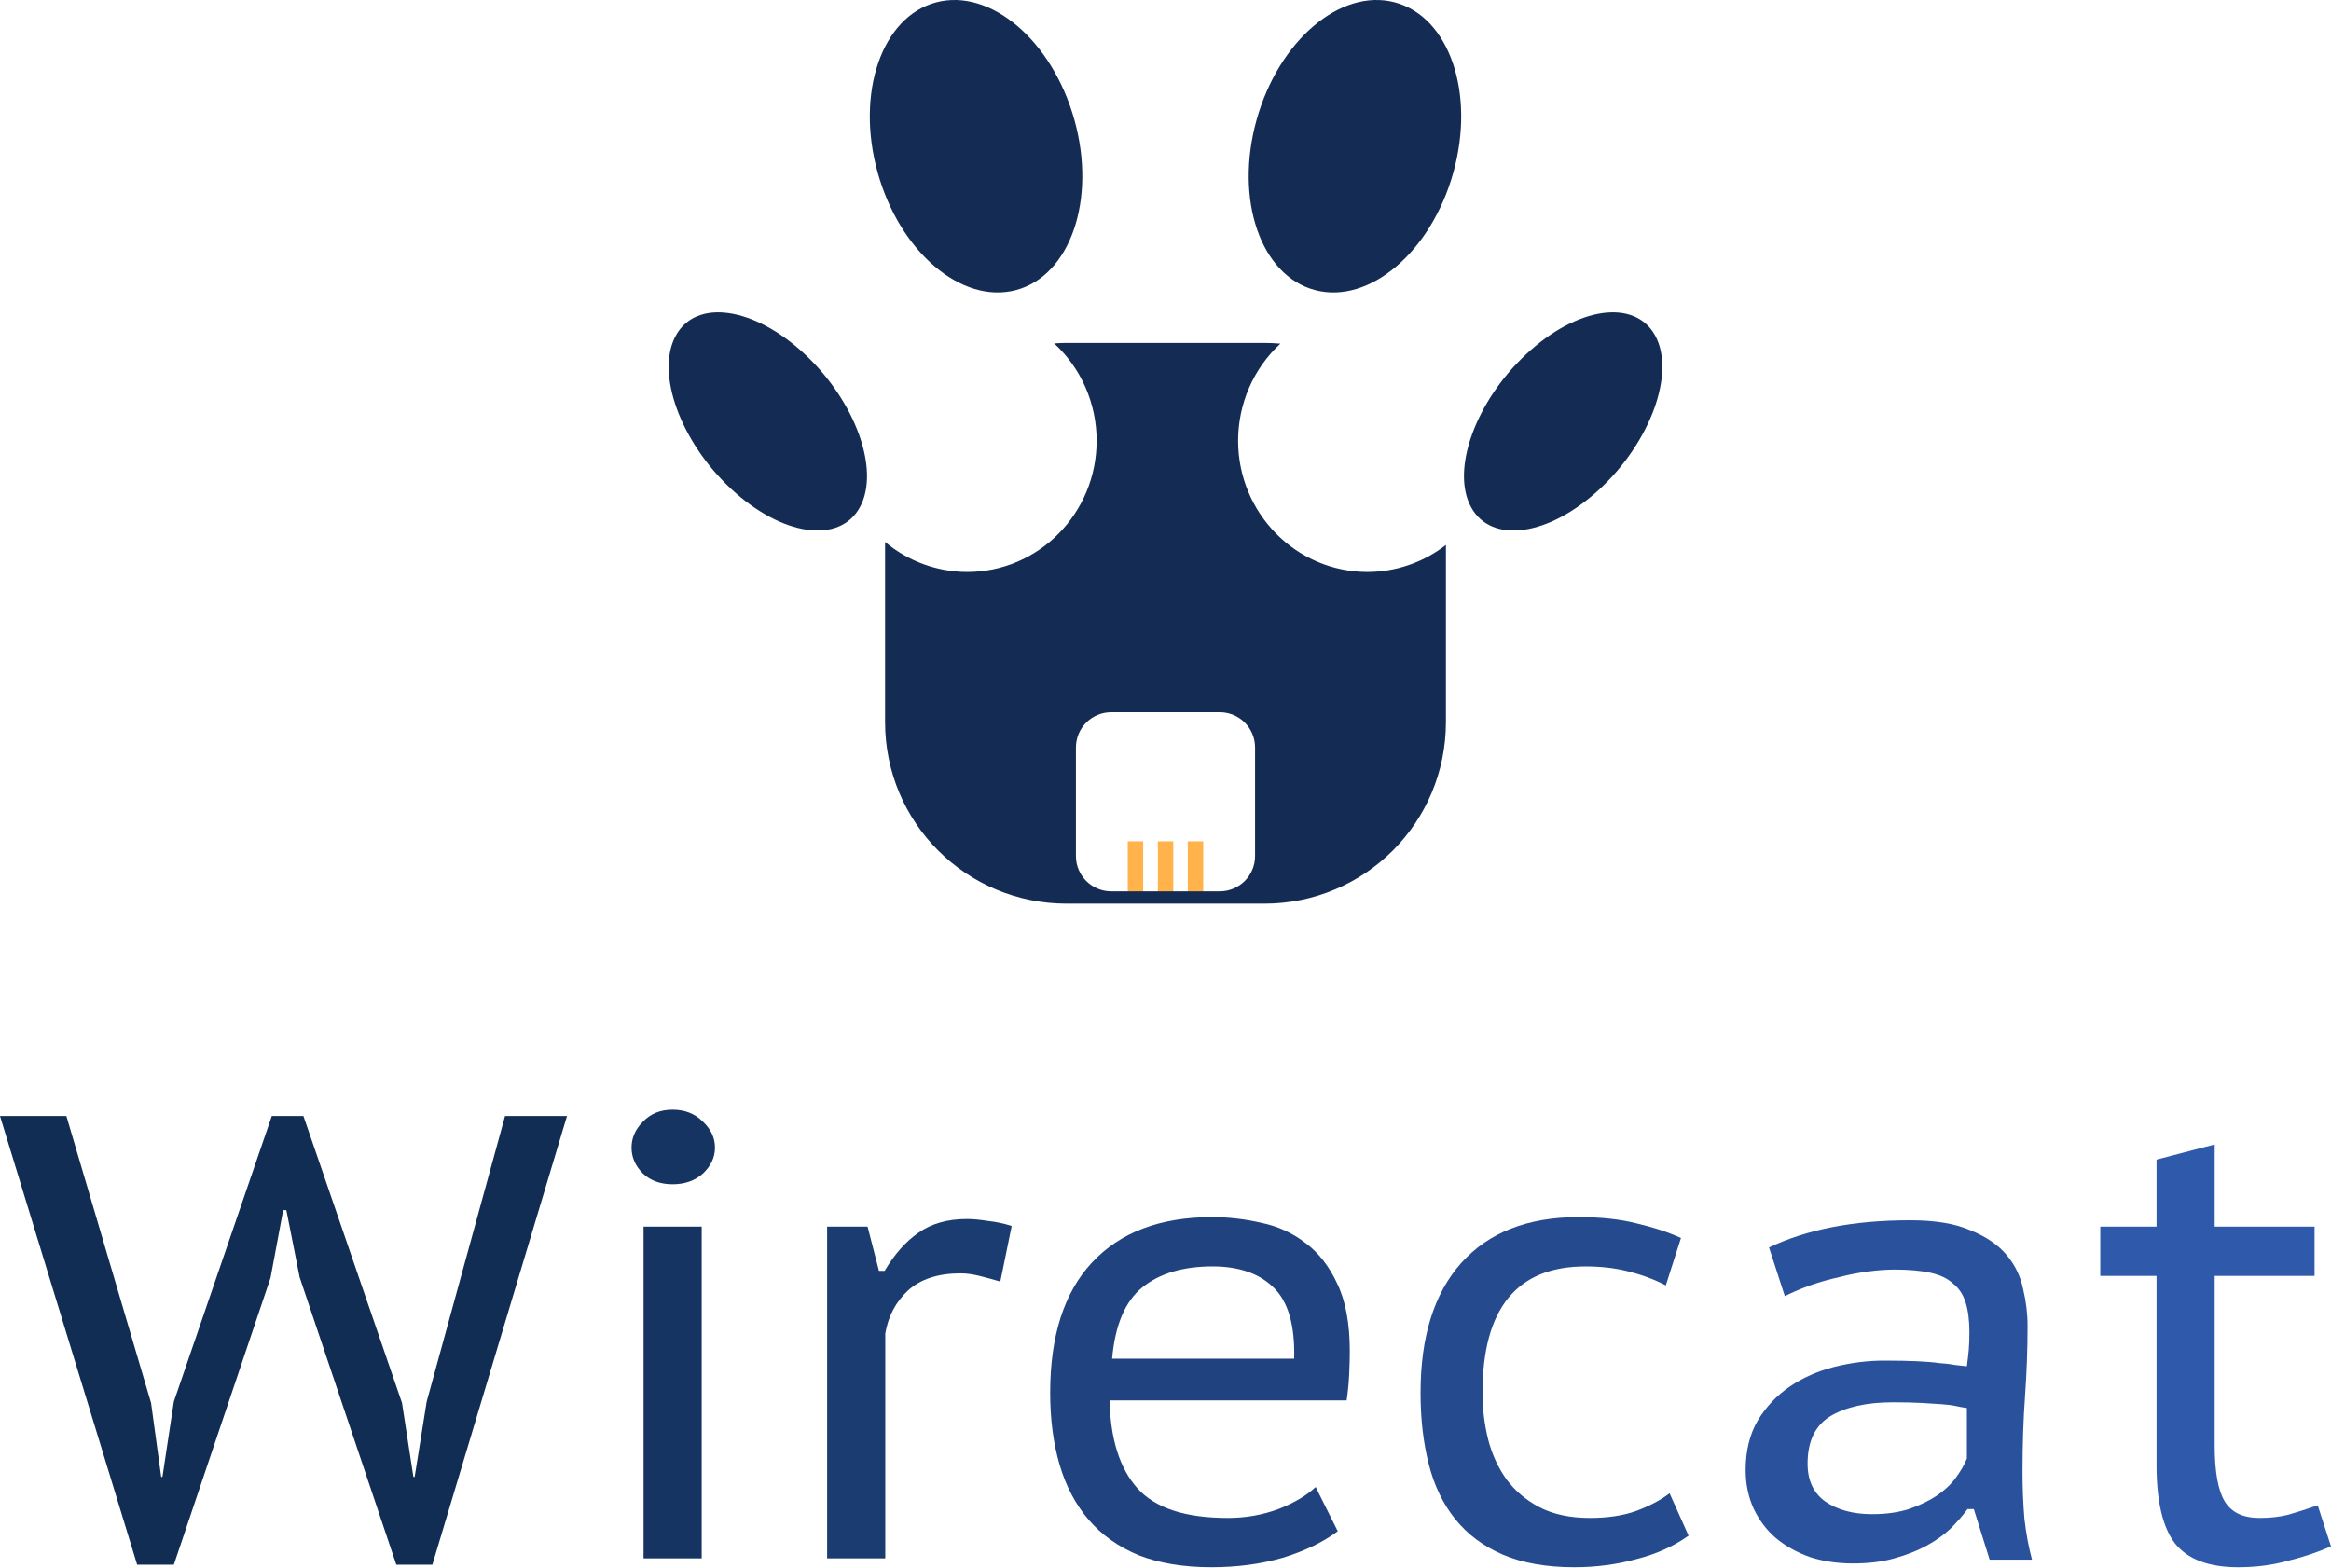
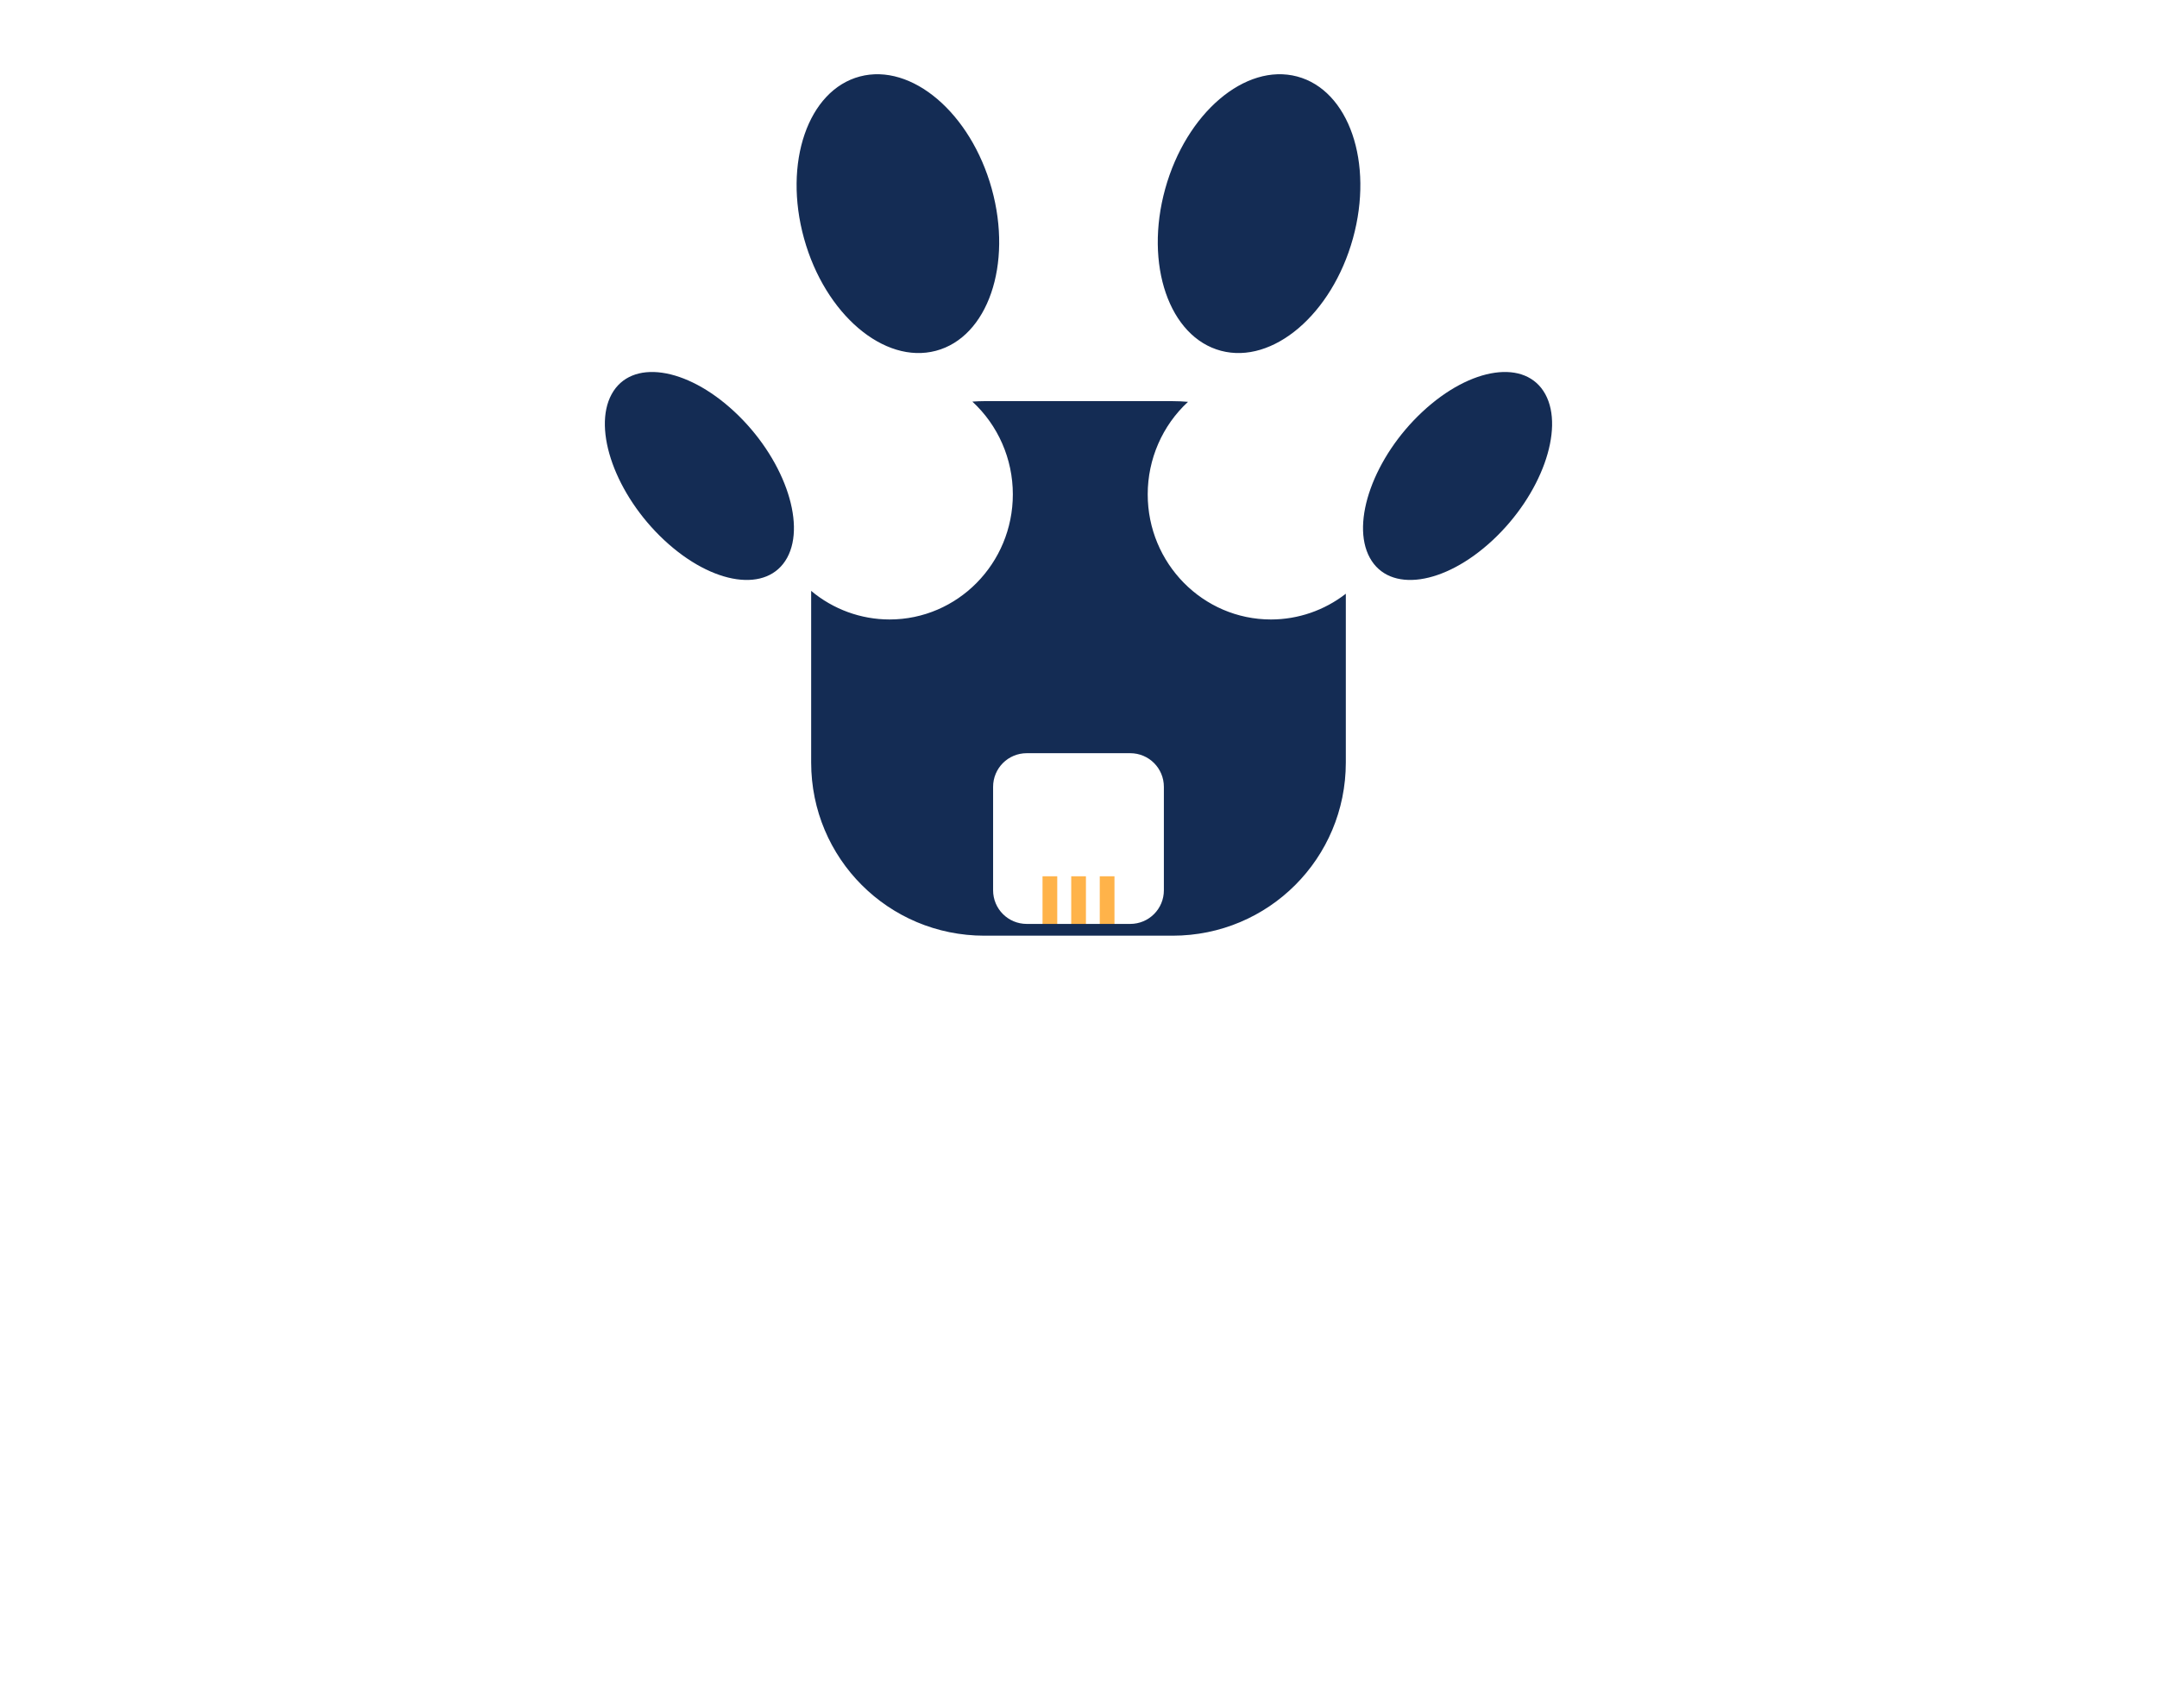
- <svg xmlns="http://www.w3.org/2000/svg" id="svg8" version="1.1" viewBox="208.608 368.054 350.785 235.895">
-   <defs id="defs2">
-     <linearGradient id="linearGradient11135">
-       <stop style="stop-color:#3e7096;stop-opacity:1;" offset="0" id="stop11133" />
+ <svg xmlns="http://www.w3.org/2000/svg" xmlns:xlink="http://www.w3.org/1999/xlink" version="1.1" viewBox="22.638 26.917 340.5 269.61">
+   <defs>
+     <linearGradient id="linearGradient8871">
+       <stop stop-color="#142c54" offset="0" />
+       <stop stop-color="#2f59aa" offset="1" />
    </linearGradient>
+     <radialGradient id="radialGradient9420" cx="213.39" cy="654.77" r="173.73" gradientTransform="matrix(1.9243 0 0 .60166 -383.65 -143.67)" gradientUnits="userSpaceOnUse" xlink:href="#linearGradient8871" />
  </defs>
-   <g id="layer2">
-     <g id="g1149">
-       <g id="title" style="font-style:normal;font-weight:normal;font-size:72px;line-height:1;font-family:'PT Sans Caption';font-variant-ligatures:none;text-align:center;text-anchor:middle" transform="matrix(0.9238973,0,0,0.9238973,-89.03541,137.1297)">
-         <path id="path8271" style="font-style:normal;font-weight:normal;font-size:72px;line-height:1;font-family:'PT Sans Caption';font-variant-ligatures:none;text-align:center;text-anchor:middle" d="m 396.19,-17.712 1.152,8.424 h 0.144 l 1.296,-8.568 11.16,-32.544 h 3.6 l 11.232,32.688 1.296,8.424 h 0.144 l 1.368,-8.568 8.928,-32.544 h 7.056 l -15.336,51.12 h -4.104 l -11.016,-32.76 -1.512,-7.632 h -0.36 l -1.44,7.704 -11.016,32.688 h -4.176 l -15.624,-51.12 h 7.56 z" stroke-width="0" stroke-linejoin="miter" stroke-miterlimit="2" fill="#112d53" stroke="#112d53" transform="matrix(1.43,0,0,1.43,-219.7844,503.8301)" />
-         <path id="path8273" style="font-style:normal;font-weight:normal;font-size:72px;line-height:1;font-family:'PT Sans Caption';font-variant-ligatures:none;text-align:center;text-anchor:middle" d="m 452.286,-37.8 h 6.624 V 0 h -6.624 z m -1.368,-9 q 0,-1.656 1.296,-2.952 1.296,-1.368 3.384,-1.368 2.088,0 3.456,1.368 1.368,1.296 1.368,2.952 0,1.656 -1.368,2.952 -1.368,1.224 -3.456,1.224 -2.088,0 -3.384,-1.224 -1.296,-1.296 -1.296,-2.952 z" stroke-width="0" stroke-linejoin="miter" stroke-miterlimit="2" fill="#163462" stroke="#163462" transform="matrix(1.43,0,0,1.43,-219.7844,503.8301)" />
-         <path id="path8275" style="font-style:normal;font-weight:normal;font-size:72px;line-height:1;font-family:'PT Sans Caption';font-variant-ligatures:none;text-align:center;text-anchor:middle" d="m 492.923,-31.536 q -1.224,-0.36 -2.376,-0.648 -1.152,-0.288 -2.16,-0.288 -3.816,0 -5.976,1.944 -2.088,1.944 -2.592,4.896 V 0 h -6.624 v -37.8 h 4.608 l 1.296,5.04 h 0.648 q 1.656,-2.808 3.816,-4.32 2.232,-1.584 5.544,-1.584 1.008,0 2.376,0.216 1.368,0.144 2.736,0.576 z" stroke-width="0" stroke-linejoin="miter" stroke-miterlimit="2" fill="#1b3c70" stroke="#1b3c70" transform="matrix(1.43,0,0,1.43,-219.7844,503.8301)" />
-         <path id="path8277" style="font-style:normal;font-weight:normal;font-size:72px;line-height:1;font-family:'PT Sans Caption';font-variant-ligatures:none;text-align:center;text-anchor:middle" d="m 531.361,-3.096 q -2.52,1.872 -6.264,3.024 -3.744,1.08 -8.136,1.08 -4.752,0 -8.28,-1.368 -3.456,-1.44 -5.688,-4.032 -2.232,-2.592 -3.312,-6.264 -1.08,-3.672 -1.08,-8.208 0,-9.72 4.752,-14.832 4.824,-5.184 13.68,-5.184 2.808,0 5.616,0.648 2.808,0.576 5.04,2.304 2.232,1.656 3.6,4.608 1.44,2.952 1.44,7.704 0,1.152 -0.072,2.664 -0.072,1.512 -0.288,2.952 h -27 q 0.144,6.624 3.168,10.008 3.024,3.384 10.296,3.384 3.024,0 5.76,-1.008 2.736,-1.08 4.248,-2.52 z m -4.968,-19.656 q 0.144,-5.76 -2.376,-8.136 -2.448,-2.376 -6.912,-2.376 -5.04,0 -7.992,2.376 -2.952,2.376 -3.456,8.136 z" stroke-width="0" stroke-linejoin="miter" stroke-miterlimit="2" fill="#20437f" stroke="#20437f" transform="matrix(1.43,0,0,1.43,-219.7844,503.8301)" />
-         <path id="path8279" style="font-style:normal;font-weight:normal;font-size:72px;line-height:1;font-family:'PT Sans Caption';font-variant-ligatures:none;text-align:center;text-anchor:middle" d="m 571.317,-2.592 q -2.52,1.8 -5.904,2.664 -3.384,0.936 -7.128,0.936 -4.752,0 -8.136,-1.44 -3.312,-1.44 -5.4,-4.032 -2.088,-2.592 -3.024,-6.264 -0.936,-3.672 -0.936,-8.136 0,-9.576 4.608,-14.76 4.68,-5.256 13.392,-5.256 3.816,0 6.624,0.72 2.808,0.648 5.04,1.656 l -1.728,5.4 q -1.944,-1.008 -4.248,-1.584 -2.232,-0.576 -4.896,-0.576 -11.736,0 -11.736,14.4 0,2.736 0.648,5.328 0.648,2.52 2.088,4.536 1.44,1.944 3.744,3.168 2.376,1.224 5.76,1.224 3.024,0 5.256,-0.792 2.304,-0.864 3.816,-2.016 z" stroke-width="0" stroke-linejoin="miter" stroke-miterlimit="2" fill="#254a8d" stroke="#254a8d" transform="matrix(1.43,0,0,1.43,-219.7844,503.8301)" />
-         <path id="path8281" style="font-style:normal;font-weight:normal;font-size:72px;line-height:1;font-family:'PT Sans Caption';font-variant-ligatures:none;text-align:center;text-anchor:middle" d="m 580.482,-35.424 q 6.48,-3.096 16.056,-3.096 4.32,0 6.912,1.152 2.664,1.08 4.104,2.808 1.44,1.728 1.872,3.888 0.504,2.088 0.504,4.176 0,3.96 -0.288,7.992 -0.288,3.96 -0.288,8.64 0,2.736 0.216,5.328 0.288,2.52 0.864,4.68 h -4.824 l -1.8,-5.76 h -0.72 q -0.792,1.08 -1.944,2.232 -1.152,1.08 -2.736,1.944 -1.584,0.864 -3.672,1.44 -2.016,0.576 -4.68,0.576 -2.664,0 -4.896,-0.72 -2.232,-0.792 -3.888,-2.16 -1.584,-1.368 -2.52,-3.312 -0.936,-2.016 -0.936,-4.464 0,-3.24 1.368,-5.616 1.44,-2.376 3.672,-3.888 2.232,-1.512 5.04,-2.232 2.88,-0.72 5.688,-0.72 2.232,0 3.744,0.072 1.584,0.072 2.592,0.216 1.08,0.072 1.8,0.216 0.72,0.072 1.296,0.144 0.144,-1.08 0.216,-1.872 0.072,-0.792 0.072,-2.016 0,-2.016 -0.432,-3.384 -0.432,-1.368 -1.44,-2.16 -0.936,-0.864 -2.592,-1.224 -1.656,-0.36 -4.032,-0.36 -1.368,0 -3.024,0.216 -1.656,0.216 -3.312,0.648 -1.656,0.36 -3.312,0.936 -1.584,0.576 -2.88,1.224 z m 22.536,18.288 q -0.576,-0.072 -1.224,-0.216 -0.648,-0.144 -1.656,-0.216 -0.936,-0.072 -2.304,-0.144 -1.296,-0.072 -3.24,-0.072 -4.464,0 -7.128,1.584 -2.592,1.584 -2.592,5.4 0,2.88 2.016,4.32 2.088,1.44 5.328,1.44 2.376,0 4.176,-0.576 1.872,-0.648 3.168,-1.512 1.368,-0.936 2.16,-2.016 0.864,-1.152 1.296,-2.232 z" stroke-width="0" stroke-linejoin="miter" stroke-miterlimit="2" fill="#2a529c" stroke="#2a529c" transform="matrix(1.43,0,0,1.43,-219.7844,503.8301)" />
-         <path id="path8283" style="font-style:normal;font-weight:normal;font-size:72px;line-height:1;font-family:'PT Sans Caption';font-variant-ligatures:none;text-align:center;text-anchor:middle" d="m 618.212,-37.8 h 6.408 v -7.632 l 6.624,-1.728 v 9.36 h 11.376 v 5.616 h -11.376 v 19.296 q 0,4.536 1.152,6.408 1.152,1.872 3.96,1.872 1.8,0 3.24,-0.36 1.512,-0.432 3.384,-1.08 l 1.512,4.68 q -2.304,1.008 -4.968,1.656 -2.592,0.72 -5.616,0.72 -5.04,0 -7.2,-2.736 -2.088,-2.736 -2.088,-8.928 v -21.528 h -6.408 z" stroke-width="0" stroke-linejoin="miter" stroke-miterlimit="2" fill="#2f59aa" stroke="#2f59aa" transform="matrix(1.43,0,0,1.43,-219.7844,503.8301)" />
+   <g transform="translate(117.65 30.627)">
+     <g transform="matrix(2.5805,0,0,3.7223,-156.67,-277.97)" fill="#ffb34a" fill-rule="evenodd" stroke-width=".071">
+       <rect x="87.669" y="110.85" width=".9" height="2.443" />
+       <rect x="89.424" y="110.85" width=".9" height="2.443" />
+       <rect x="91.17" y="110.85" width=".9" height="2.443" />
+     </g>
+     <g fill="#142c54">
+       <path d="m60.384 59.625c-0.641 0-1.274 0.03-1.903 0.073a19.468 19.761 0 0 1 6.392 14.639 19.468 19.761 0 0 1-19.468 19.761 19.468 19.761 0 0 1-12.369-4.513v27.093c0 15.151 12.197 27.348 27.348 27.348h29.705c15.151 0 27.348-12.197 27.348-27.348v-26.642a19.468 19.761 0 0 1-11.805 4.063 19.468 19.761 0 0 1-19.468-19.761 19.468 19.761 0 0 1 6.361-14.604c-0.803-0.07-1.615-0.108-2.436-0.108zm6.688 55.587h16.328c2.944 0 5.315 2.37 5.315 5.314v16.328c0 2.944-2.371 5.314-5.315 5.314h-16.328c-2.944 0-5.315-2.37-5.315-5.314v-16.328c0-2.944 2.371-5.314 5.315-5.314z" stroke-width=".372" />
+       <g transform="translate(0,-1.0583)" fill-rule="evenodd">
+         <ellipse transform="matrix(.47898 -.87783 .7317 .68162 0 0)" cx="-43.926" cy="49.793" rx="11.558" ry="18.936" />
+         <ellipse transform="matrix(.96669 -.25596 .26722 .96364 0 0)" cx="36.726" cy="42.007" rx="15.326" ry="22.472" />
      </g>
-       <g id="layer1-3" transform="translate(308.7634,360.0429)">
-         <g id="g1191">
-           <g id="g416-6" transform="matrix(2.580517,0,0,3.722264,-156.6738,-277.9716)">
-             <rect style="fill:#ffb34a;fill-opacity:1;fill-rule:evenodd;stroke-width:0.071" id="rect66-7" width="0.9" height="2.443" x="87.669" y="110.85" />
-             <rect style="fill:#ffb34a;fill-opacity:1;fill-rule:evenodd;stroke-width:0.071" id="rect66-2-5" width="0.9" height="2.443" x="89.424" y="110.85" />
-             <rect style="fill:#ffb34a;fill-opacity:1;fill-rule:evenodd;stroke-width:0.071" id="rect66-9-3" width="0.9" height="2.443" x="91.17" y="110.85" />
-           </g>
-           <path id="rect246" style="fill:#142c54;fill-opacity:1;stroke-width:0.372" d="m 60.384,59.625 c -0.641,0 -1.274,0.03 -1.903,0.073 a 19.468,19.761 0 0 1 6.392,14.639 19.468,19.761 0 0 1 -19.468,19.761 19.468,19.761 0 0 1 -12.369,-4.513 v 27.093 c 0,15.151 12.197,27.348 27.348,27.348 h 29.705 c 15.151,0 27.348,-12.197 27.348,-27.348 V 90.035 A 19.468,19.761 0 0 1 105.632,94.098 19.468,19.761 0 0 1 86.164,74.337 19.468,19.761 0 0 1 92.525,59.733 c -0.803,-0.07 -1.615,-0.108 -2.436,-0.108 z m 6.688,55.587 h 16.328 c 2.944,0 5.315,2.37 5.315,5.314 v 16.328 c 0,2.944 -2.371,5.314 -5.315,5.314 H 67.073 c -2.944,0 -5.315,-2.37 -5.315,-5.314 v -16.328 c 0,-2.944 2.371,-5.314 5.315,-5.314 z" />
-           <g id="g1777" transform="translate(0,-1.058333)">
-             <ellipse cy="49.793" cx="-43.926" id="path10-5" style="fill:#142c54;fill-opacity:1;fill-rule:evenodd;stroke:none;stroke-width:1.817;stroke-miterlimit:4;stroke-dasharray:none;stroke-opacity:1" rx="11.558" ry="18.936" transform="matrix(0.4789753,-0.8778284,0.7317039,0.6816226,0,0)" />
-             <ellipse style="fill:#142c54;fill-opacity:1;fill-rule:evenodd;stroke:none;stroke-width:0.927;stroke-linejoin:round;stroke-miterlimit:4;stroke-dasharray:0, 10.192;stroke-dashoffset:9.266;stroke-opacity:1" id="path10-6-6" ry="22.472" rx="15.326" cy="42.007" cx="36.726" transform="matrix(0.9666884,-0.255956,0.2672156,0.9636368,0,0)" />
-           </g>
-           <g id="g1785" transform="matrix(-1,0,0,1,150.4732,-1.058333)">
-             <ellipse cy="49.793" cx="-43.926" id="ellipse1779" style="fill:#142c54;fill-opacity:1;fill-rule:evenodd;stroke:none;stroke-width:1.817;stroke-miterlimit:4;stroke-dasharray:none;stroke-opacity:1" rx="11.558" ry="18.936" transform="matrix(0.4789753,-0.8778284,0.7317039,0.6816226,0,0)" />
-             <ellipse style="fill:#142c54;fill-opacity:1;fill-rule:evenodd;stroke:none;stroke-width:0.927;stroke-linejoin:round;stroke-miterlimit:4;stroke-dasharray:0, 10.192;stroke-dashoffset:9.266;stroke-opacity:1" id="ellipse1781" ry="22.472" rx="15.326" cy="42.007" cx="36.726" transform="matrix(0.9666884,-0.255956,0.2672156,0.9636368,0,0)" />
-           </g>
-         </g>
+       <g transform="matrix(-1,0,0,1,150.47,-1.0583)" fill-rule="evenodd">
+         <ellipse transform="matrix(.47898 -.87783 .7317 .68162 0 0)" cx="-43.926" cy="49.793" rx="11.558" ry="18.936" />
+         <ellipse transform="matrix(.96669 -.25596 .26722 .96364 0 0)" cx="36.726" cy="42.007" rx="15.326" ry="22.472" />
      </g>
    </g>
  </g>
-   <g id="layer1" />
+   <g transform="translate(2.5e-4)" fill="url(#radialGradient9420)" stroke-width="2.23" style="mix-blend-mode:color" aria-label="WireCat">
+     <path d="m45.696 261.59 1.427 10.437h0.178l1.606-10.616 13.827-40.322h4.46l13.916 40.5 1.606 10.437h0.178l1.695-10.616 11.062-40.322h8.742l-19.001 63.337h-5.085l-13.649-40.589-1.873-9.456h-0.446l-1.784 9.545-13.649 40.5h-5.174l-19.358-63.337h9.367z" />
+     <path d="m115.28 236.7h8.207v46.834h-8.207zm-1.695-11.151q0-2.052 1.606-3.658 1.606-1.695 4.193-1.695t4.282 1.695q1.695 1.606 1.695 3.658t-1.695 3.658q-1.695 1.516-4.282 1.516t-4.193-1.516q-1.606-1.606-1.606-3.658z" />
+     <path d="m165.68 244.46q-1.516-0.446-2.944-0.803t-2.676-0.357q-4.728 0-7.404 2.409-2.587 2.409-3.212 6.066v31.758h-8.207v-46.834h5.709l1.606 6.245h0.803q2.052-3.479 4.728-5.352 2.765-1.963 6.869-1.963 1.249 0 2.944 0.268 1.695 0.178 3.39 0.714z" />
+     <path d="m213.23 279.7q-3.122 2.319-7.761 3.747-4.639 1.338-10.08 1.338-5.888 0-10.259-1.695-4.282-1.784-7.047-4.996-2.765-3.212-4.104-7.761t-1.338-10.17q0-12.043 5.888-18.377 5.977-6.423 16.949-6.423 3.479 0 6.958 0.803 3.479 0.714 6.245 2.855 2.765 2.052 4.46 5.709 1.784 3.658 1.784 9.545 0 1.427-0.089 3.301t-0.357 3.658h-33.453q0.178 8.207 3.925 12.4 3.747 4.193 12.757 4.193 3.747 0 7.137-1.249 3.39-1.338 5.263-3.122zm-6.155-24.354q0.178-7.137-2.944-10.08-3.033-2.944-8.564-2.944-6.245 0-9.902 2.944t-4.282 10.08z" />
+     <path d="m272.73 280.86q-2.944 2.141-7.493 2.944-4.55 0.892-9.634 0.892-5.977 0-11.419-1.873-5.352-1.963-9.456-5.888-4.104-4.014-6.512-10.08-2.409-6.155-2.409-14.541 0-8.742 2.676-14.898 2.676-6.155 6.958-9.991 4.282-3.925 9.634-5.709t10.616-1.784q5.888 0 9.634 0.624t6.334 1.606l-1.963 7.672q-4.371-2.052-13.292-2.052-4.014 0-7.85 1.338-3.747 1.249-6.78 4.193-2.944 2.855-4.728 7.583-1.784 4.639-1.784 11.419 0 6.066 1.695 10.705 1.695 4.55 4.639 7.672 3.033 3.033 7.047 4.639 4.104 1.516 8.921 1.516 4.371 0 7.583-0.803t5.442-2.052z" />
+     <path d="m282.1 239.65q8.029-3.836 19.893-3.836 5.352 0 8.564 1.427 3.301 1.338 5.085 3.479t2.319 4.817q0.624 2.587 0.624 5.174 0 4.906-0.357 9.902-0.357 4.906-0.357 10.705 0 3.39 0.268 6.601 0.357 3.122 1.071 5.798h-5.977l-2.23-7.137h-0.892q-0.981 1.338-2.409 2.765-1.427 1.338-3.39 2.409t-4.55 1.784q-2.498 0.714-5.798 0.714t-6.066-0.892q-2.765-0.981-4.817-2.676-1.963-1.695-3.122-4.104-1.16-2.498-1.16-5.531 0-4.014 1.695-6.958 1.784-2.944 4.55-4.817t6.245-2.765q3.568-0.892 7.047-0.892 2.765 0 4.639 0.089 1.963 0.089 3.212 0.268 1.338 0.089 2.23 0.268 0.892 0.089 1.606 0.178 0.178-1.338 0.268-2.319 0.089-0.981 0.089-2.498 0-2.498-0.535-4.193-0.535-1.695-1.784-2.676-1.16-1.071-3.212-1.516-2.052-0.446-4.996-0.446-1.695 0-3.747 0.268-2.052 0.268-4.104 0.803-2.052 0.446-4.104 1.16-1.963 0.714-3.568 1.516zm27.922 22.659q-0.714-0.089-1.516-0.268-0.803-0.178-2.052-0.268-1.16-0.089-2.855-0.178-1.606-0.089-4.014-0.089-5.531 0-8.832 1.963-3.212 1.963-3.212 6.691 0 3.568 2.498 5.352 2.587 1.784 6.601 1.784 2.944 0 5.174-0.714 2.319-0.803 3.925-1.873 1.695-1.16 2.676-2.498 1.071-1.427 1.606-2.765z" />
+     <path d="m328.84 236.7h7.939v-9.456l8.207-2.141v11.597h14.095v6.958h-14.095v23.908q0 5.62 1.427 7.939t4.906 2.319q2.23 0 4.014-0.446 1.873-0.535 4.193-1.338l1.873 5.798q-2.855 1.249-6.155 2.052-3.212 0.892-6.958 0.892-6.245 0-8.921-3.39-2.587-3.39-2.587-11.062v-26.673h-7.939z" />
+   </g>
</svg>
